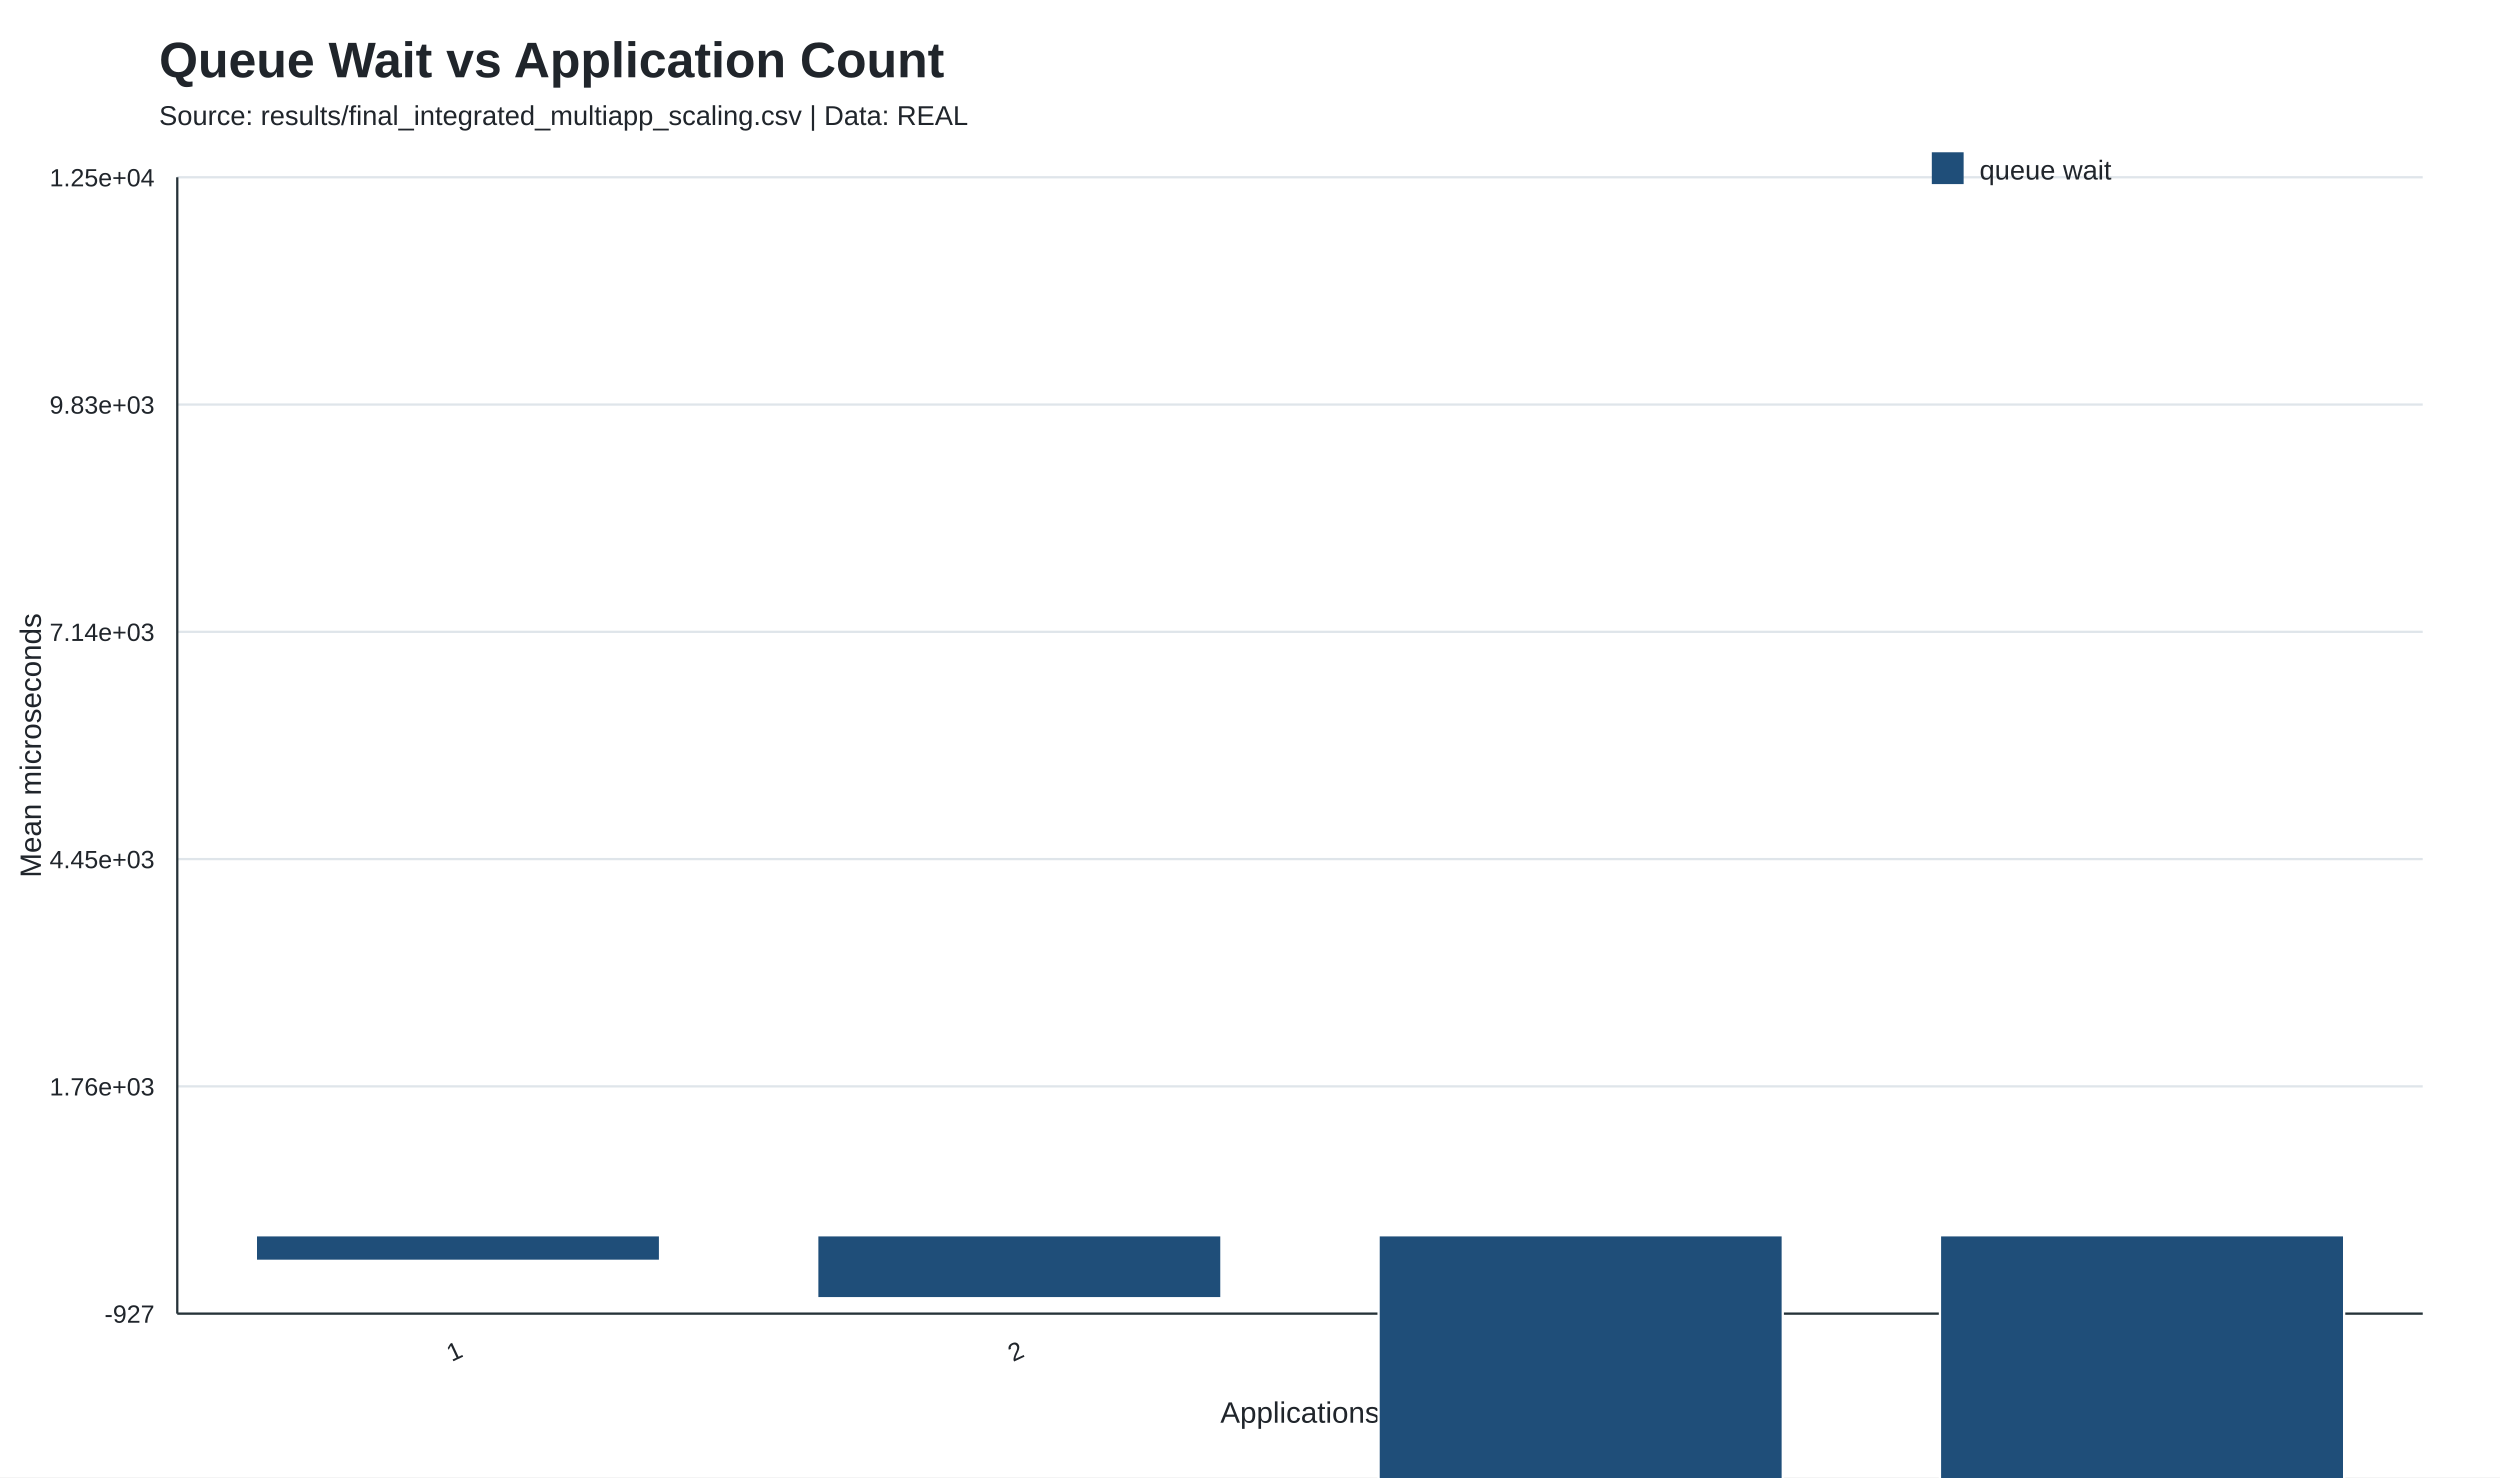
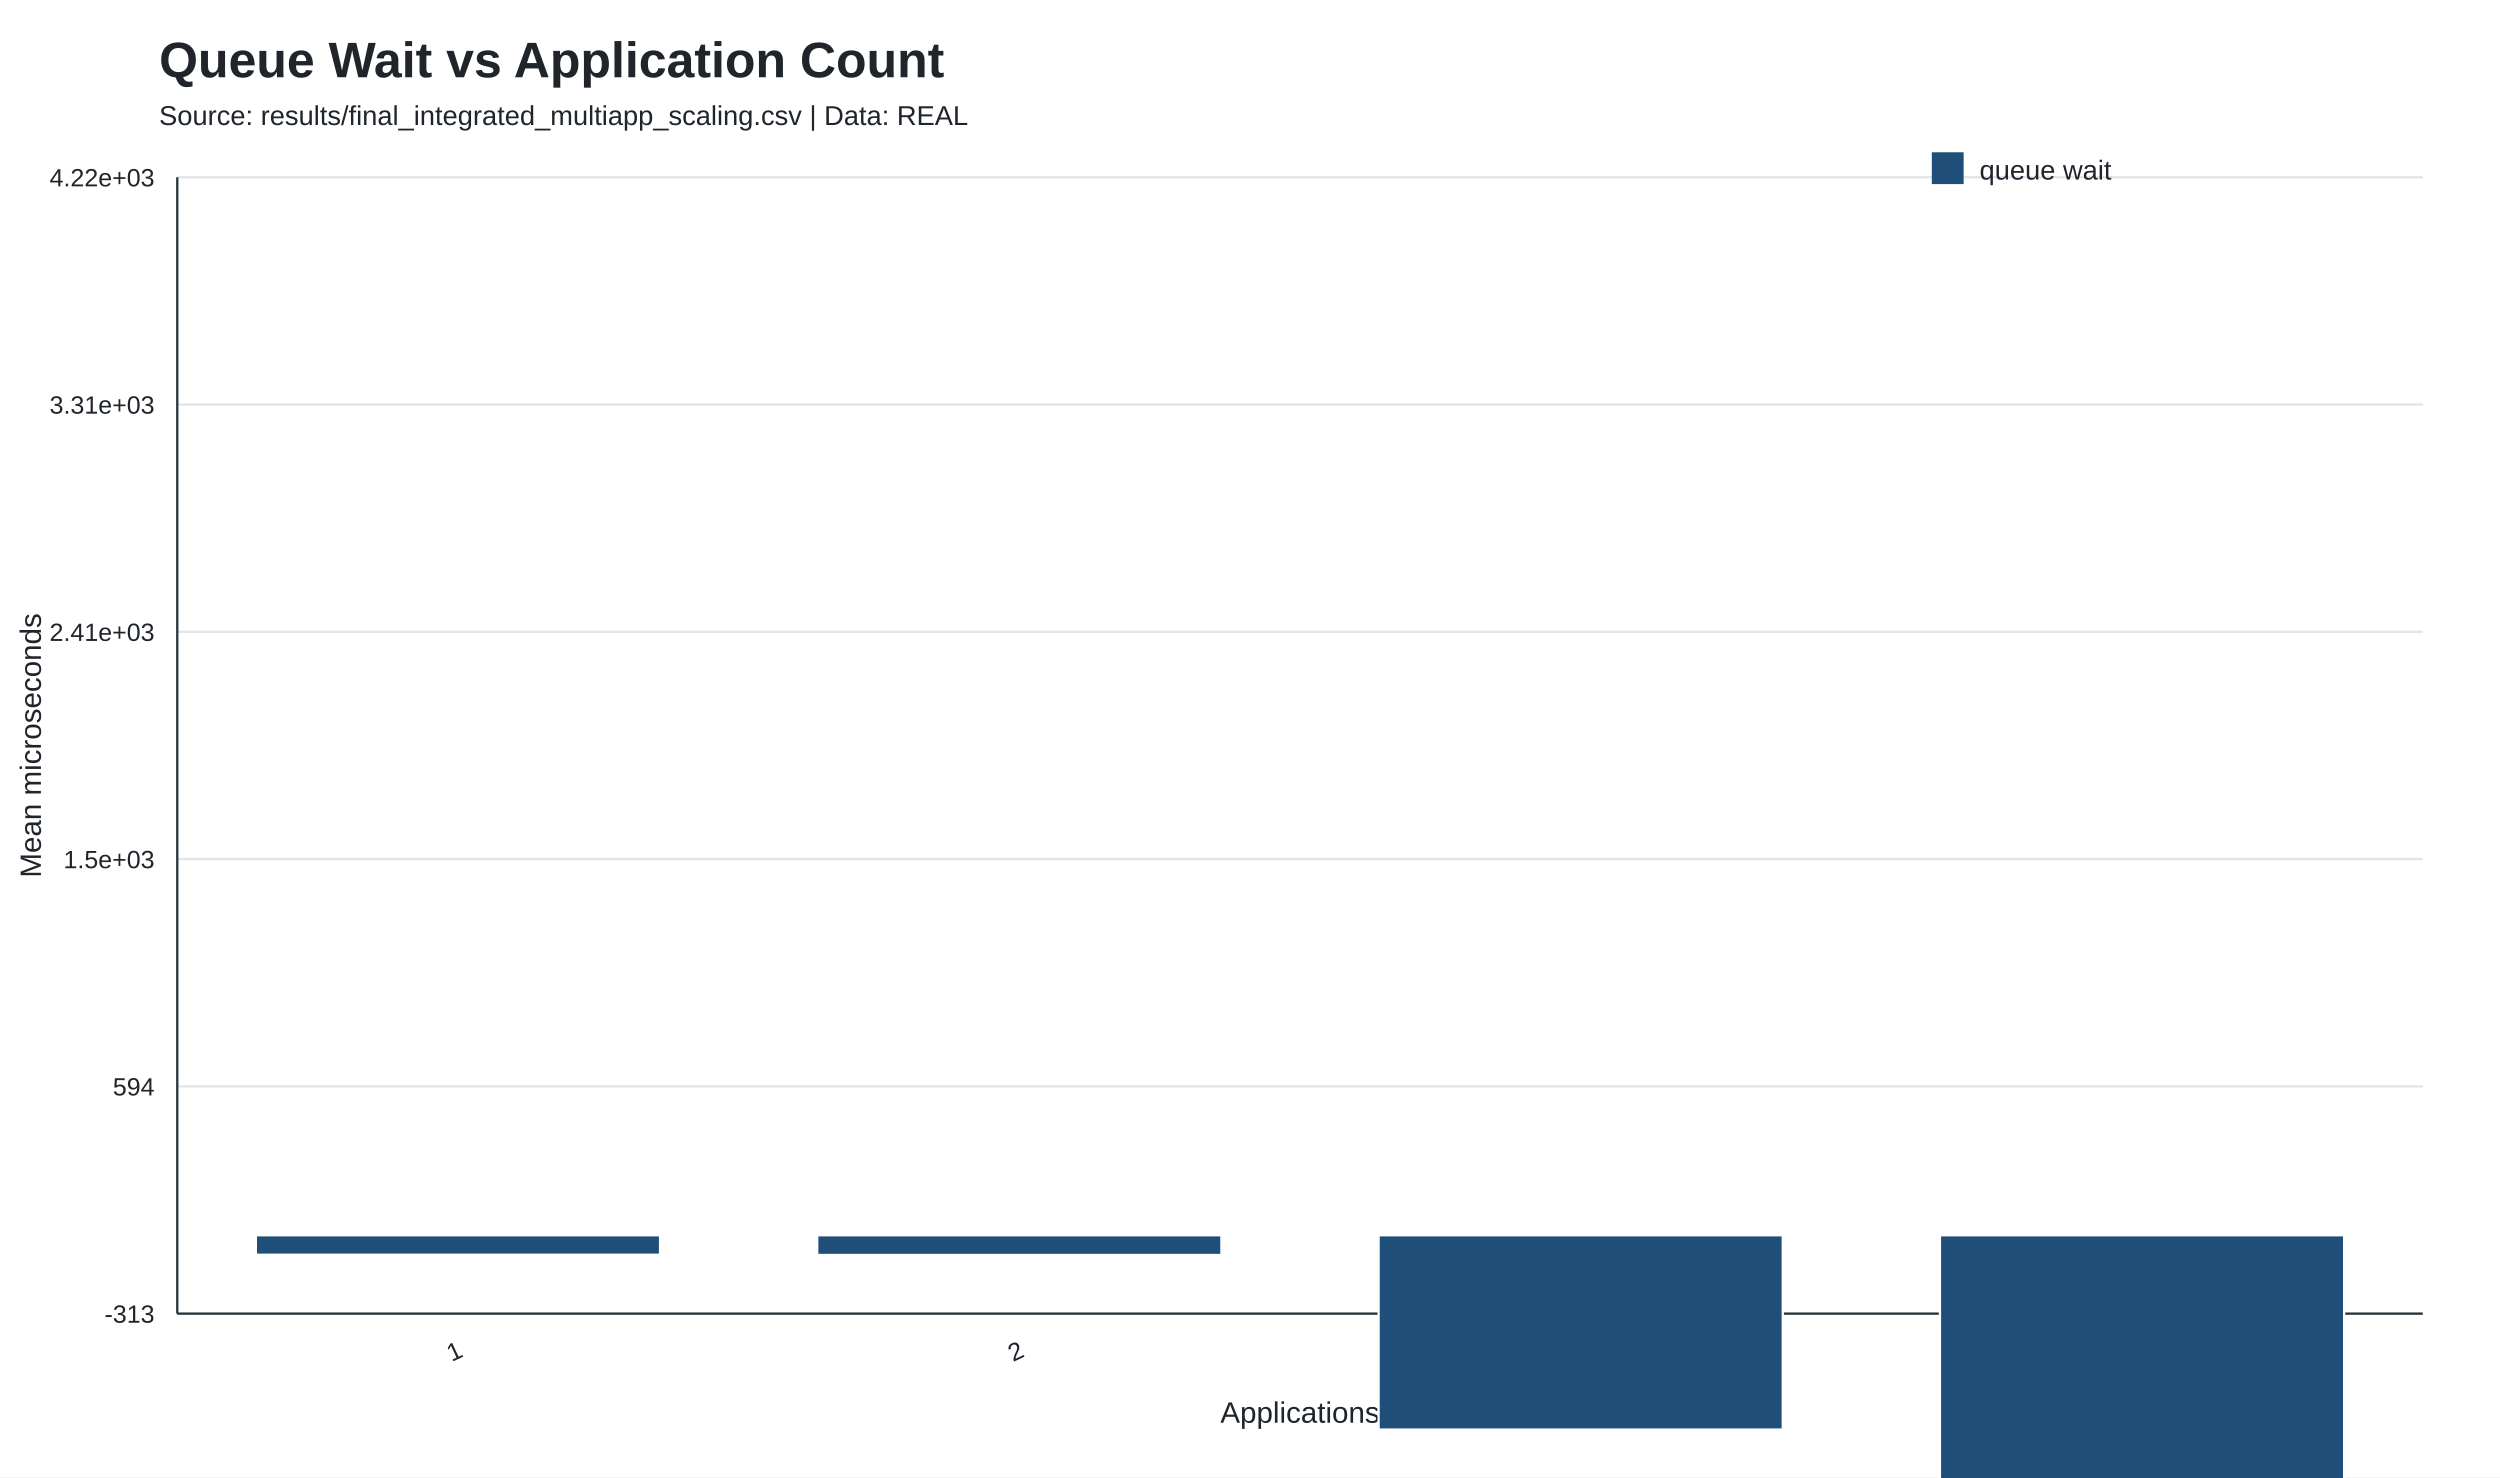
<svg xmlns="http://www.w3.org/2000/svg" width="1100" height="650" viewBox="0 0 1100 650">
  <rect width="100%" height="100%" fill="#ffffff" />
  <style>text{font-family:Arial,Helvetica,sans-serif;fill:#20252b} .axis{stroke:#263238;stroke-width:1} .grid{stroke:#dfe5ea;stroke-width:1} .line{fill:none;stroke-width:2.5} .point{stroke:#fff;stroke-width:1} .bar{stroke:#fff;stroke-width:1}</style>
  <text x="70" y="34" font-size="22" font-weight="bold">Queue Wait vs Application Count</text>
  <text x="70" y="55" font-size="12" fill="#59636e">Source: results/final_integrated_multiapp_scaling.csv | Data: REAL</text>
  <line class="grid" x1="78.00" y1="578.00" x2="1066.00" y2="578.00" />
-   <text x="68.00" y="582.00" text-anchor="end" font-size="11">-927</text>
+   <text x="68.00" y="582.00" text-anchor="end" font-size="11">-313</text>
  <line class="grid" x1="78.00" y1="478.00" x2="1066.00" y2="478.00" />
-   <text x="68.00" y="482.00" text-anchor="end" font-size="11">1.76e+03</text>
+   <text x="68.00" y="482.00" text-anchor="end" font-size="11">594</text>
  <line class="grid" x1="78.00" y1="378.00" x2="1066.00" y2="378.00" />
-   <text x="68.00" y="382.00" text-anchor="end" font-size="11">4.45e+03</text>
+   <text x="68.00" y="382.00" text-anchor="end" font-size="11">1.5e+03</text>
  <line class="grid" x1="78.00" y1="278.00" x2="1066.00" y2="278.00" />
-   <text x="68.00" y="282.00" text-anchor="end" font-size="11">7.14e+03</text>
+   <text x="68.00" y="282.00" text-anchor="end" font-size="11">2.41e+03</text>
  <line class="grid" x1="78.00" y1="178.00" x2="1066.00" y2="178.00" />
-   <text x="68.00" y="182.00" text-anchor="end" font-size="11">9.83e+03</text>
+   <text x="68.00" y="182.00" text-anchor="end" font-size="11">3.31e+03</text>
  <line class="grid" x1="78.00" y1="78.00" x2="1066.00" y2="78.00" />
-   <text x="68.00" y="82.00" text-anchor="end" font-size="11">1.25e+04</text>
+   <text x="68.00" y="82.00" text-anchor="end" font-size="11">4.22e+03</text>
  <line class="axis" x1="78.0" y1="78.0" x2="78.0" y2="578.0" />
  <line class="axis" x1="78.0" y1="578.0" x2="1066.0" y2="578.0" />
  <text x="572.00" y="626" text-anchor="middle" font-size="13">Applications</text>
  <text x="18" y="328.00" text-anchor="middle" font-size="13" transform="rotate(-90 18 328.00)">Mean microseconds</text>
  <text x="201.50" y="598.00" text-anchor="middle" font-size="11" transform="rotate(-25 201.50 598.00)">1</text>
-   <rect class="bar" x="112.58" y="543.52" width="177.84" height="11.24" fill="#1f4e79" />
+   <rect class="bar" x="112.58" y="543.52" width="177.84" height="8.56" fill="#1f4e79" />
  <text x="448.50" y="598.00" text-anchor="middle" font-size="11" transform="rotate(-25 448.50 598.00)">2</text>
-   <rect class="bar" x="359.58" y="543.52" width="177.84" height="27.69" fill="#1f4e79" />
+   <rect class="bar" x="359.58" y="543.52" width="177.84" height="8.67" fill="#1f4e79" />
  <text x="695.50" y="598.00" text-anchor="middle" font-size="11" transform="rotate(-25 695.50 598.00)">4</text>
-   <rect class="bar" x="606.58" y="543.52" width="177.84" height="131.55" fill="#1f4e79" />
+   <rect class="bar" x="606.58" y="543.52" width="177.84" height="85.48" fill="#1f4e79" />
  <text x="942.50" y="598.00" text-anchor="middle" font-size="11" transform="rotate(-25 942.50 598.00)">8</text>
  <rect class="bar" x="853.58" y="543.52" width="177.84" height="431.03" fill="#1f4e79" />
  <rect x="850" y="67" width="14" height="14" fill="#1f4e79" />
  <text x="871" y="79" font-size="12">queue wait</text>
</svg>
